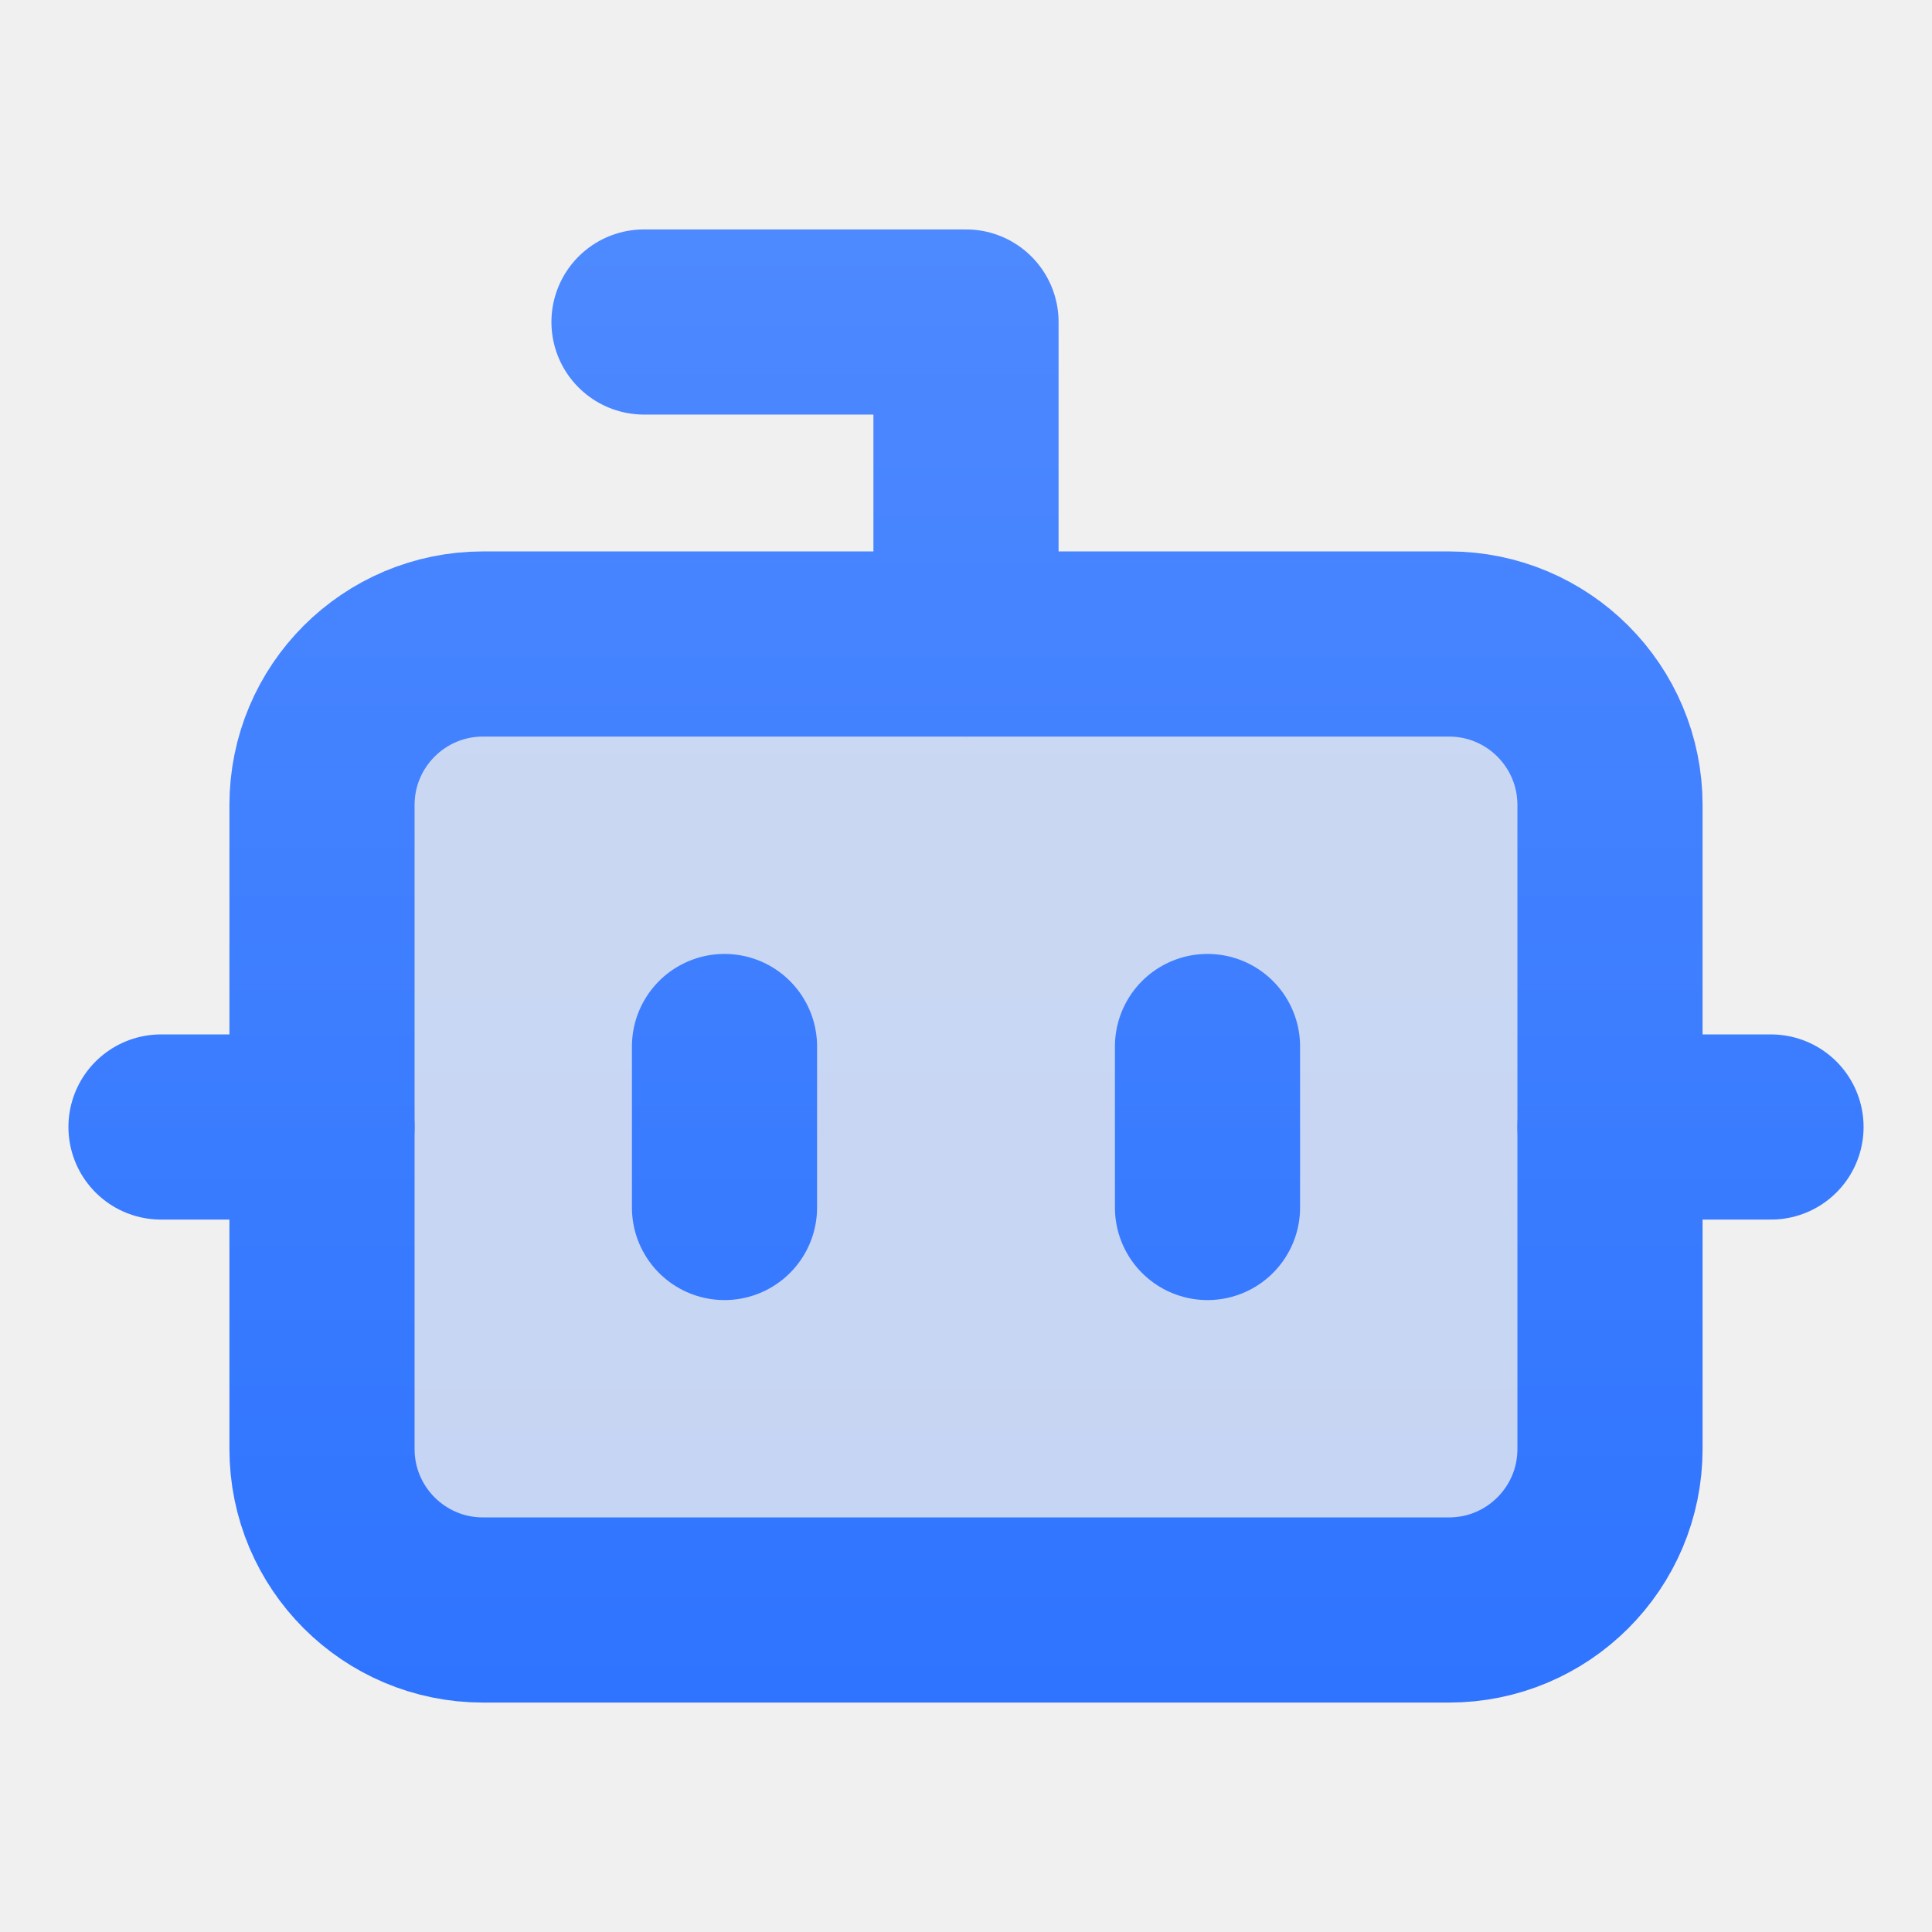
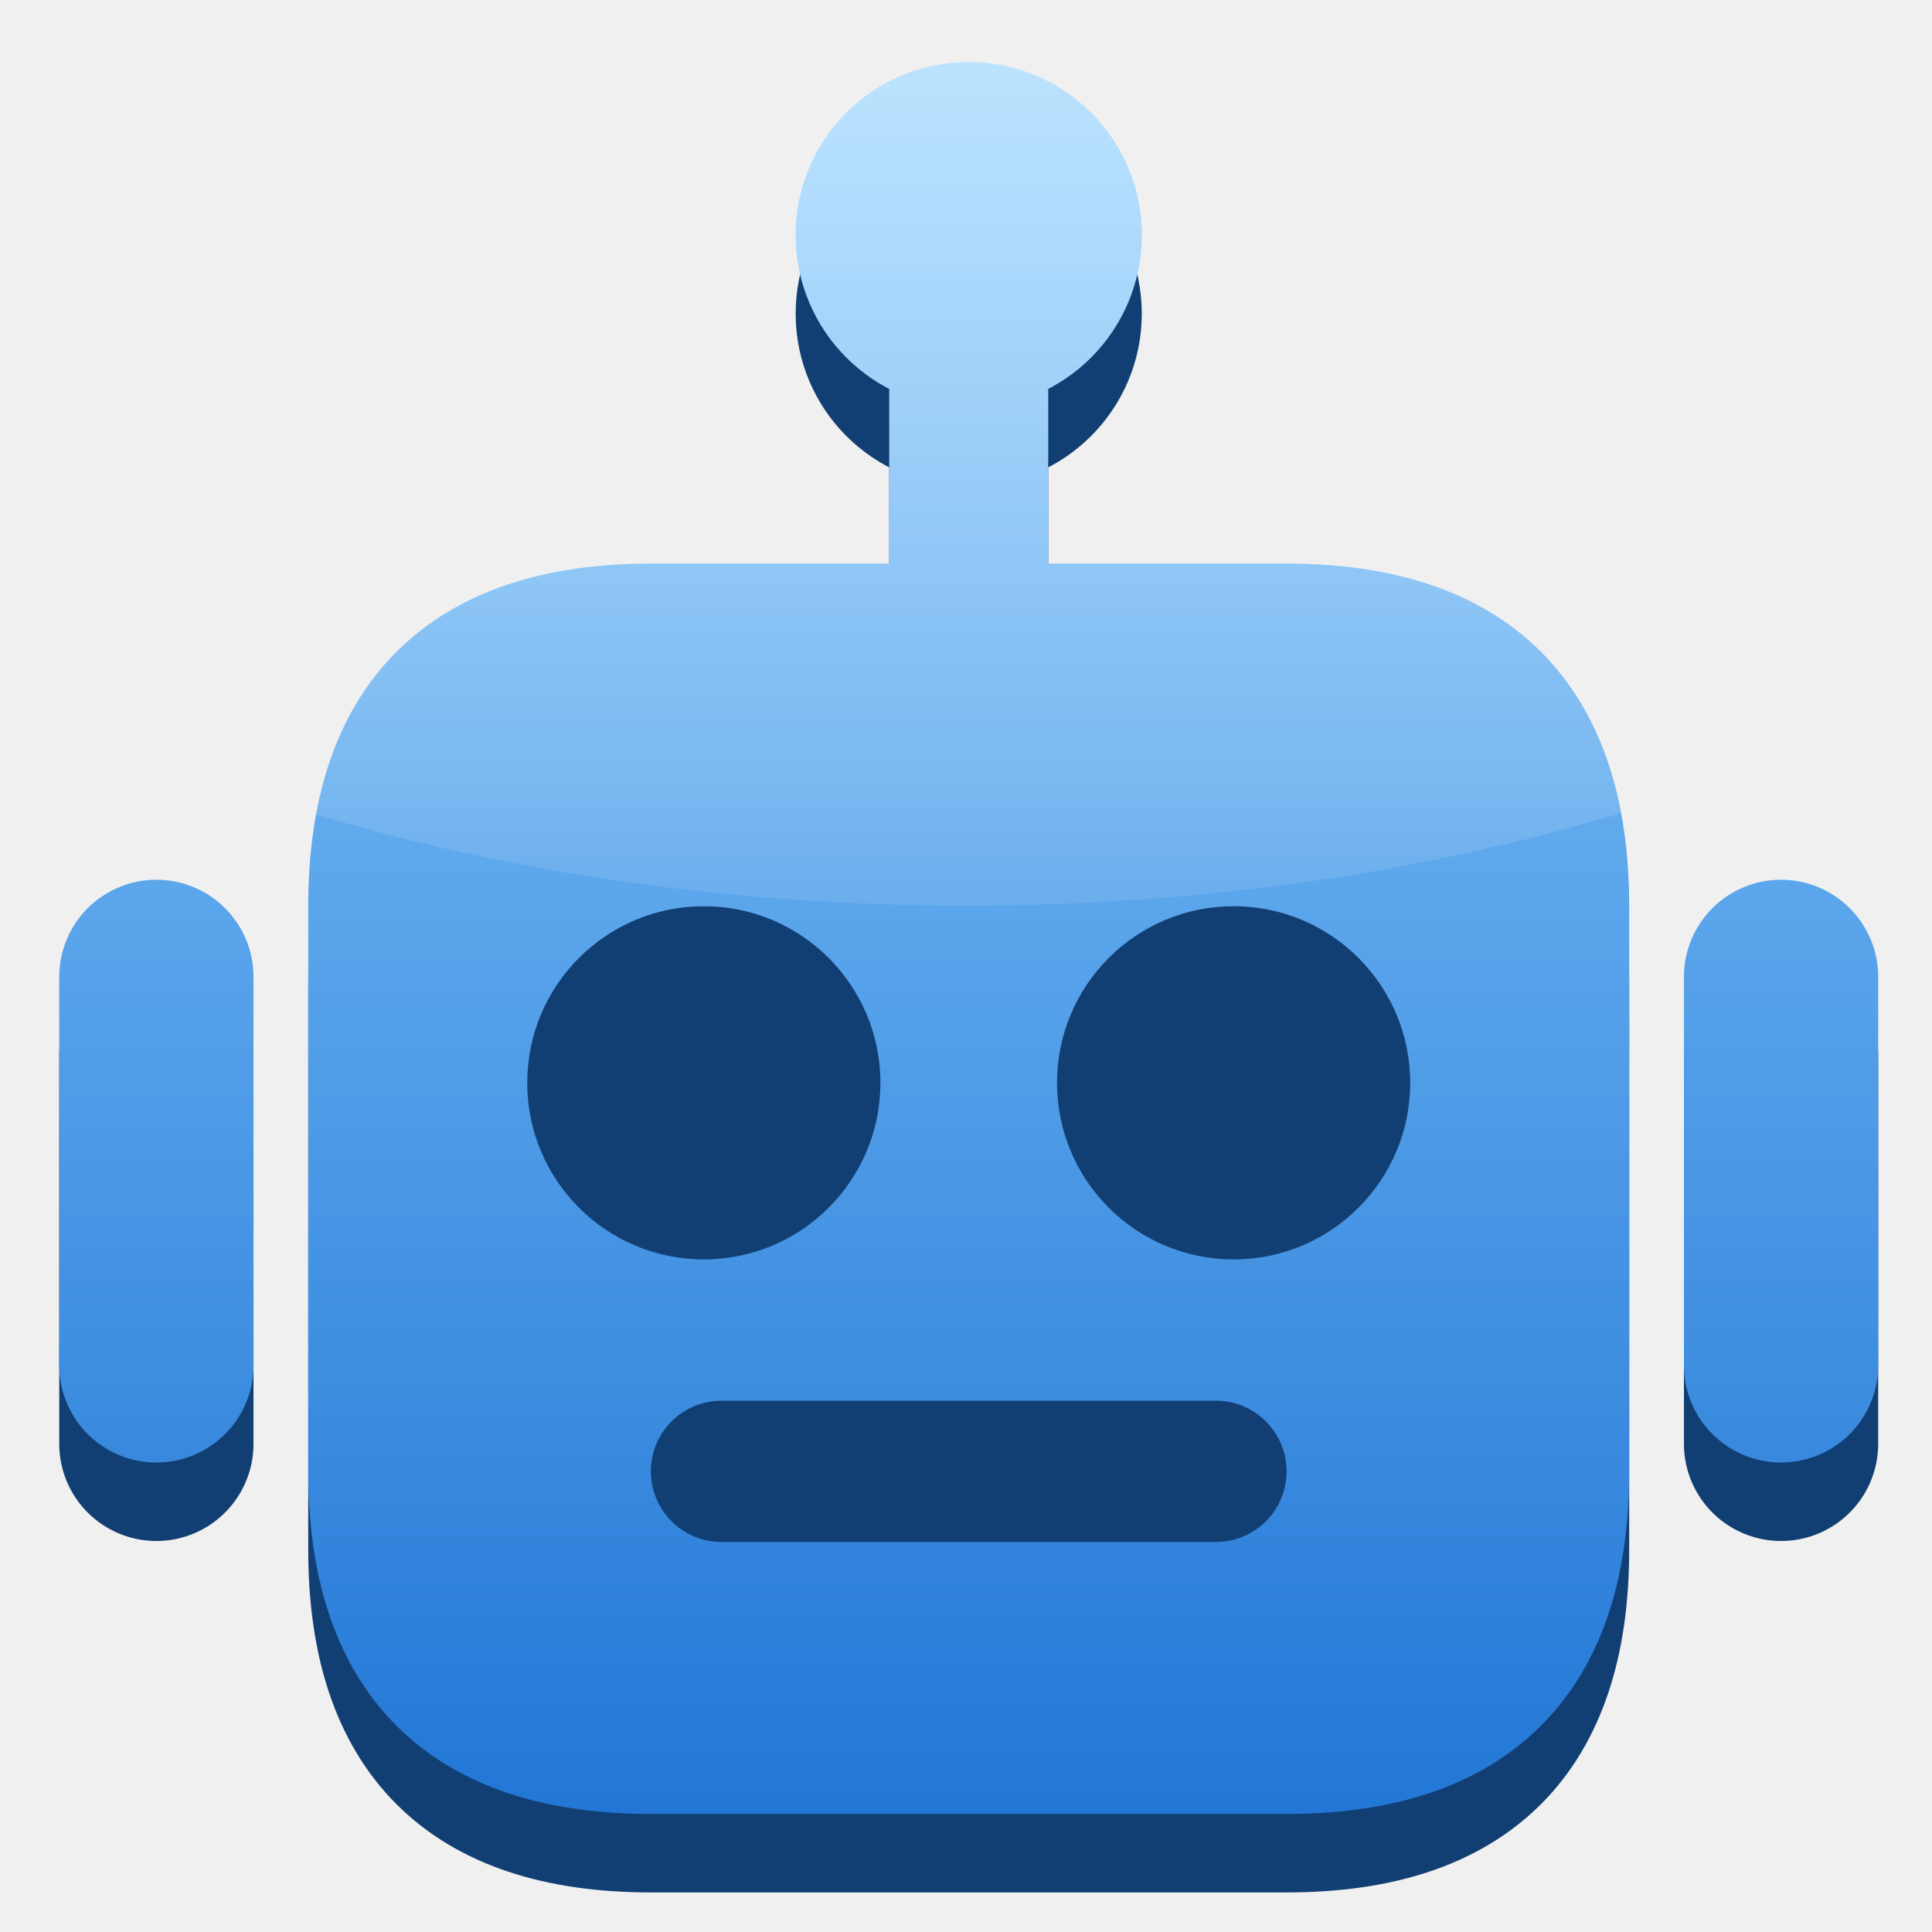
- <svg xmlns="http://www.w3.org/2000/svg" viewBox="0 0 24 24" width="24" height="24">
+ <svg xmlns="http://www.w3.org/2000/svg" viewBox="0 0 64 64" width="64" height="64">
  <defs>
-     <linearGradient id="appdeveloperp" x1="12" y1="2" x2="12" y2="22" gradientUnits="userSpaceOnUse">
-       <stop offset="0" stop-color="#4f8aff" />
-       <stop offset="1" stop-color="#2d73ff" />
+     <linearGradient id="b" gradientUnits="userSpaceOnUse" x1="32.01" y1="4.06" x2="32.01" y2="53.76">
+       <stop stop-color="#8fd0ff" />
+       <stop offset="1" stop-color="#2277d6" />
    </linearGradient>
+     <linearGradient id="s" gradientUnits="userSpaceOnUse" x1="0" y1="0" x2="0" y2="30">
+       <stop stop-color="#fff" stop-opacity=".42" />
+       <stop offset="1" stop-color="#fff" stop-opacity=".1" />
+     </linearGradient>
+     <mask id="m" maskUnits="userSpaceOnUse" x="0" y="0" width="64" height="64">
+       <g transform="translate(-5.35 -2.74) scale(1.17)">
+         <path d="M32 11V20" fill="none" stroke="#fff" stroke-width="4.5" stroke-linecap="round" stroke-linejoin="round" />
+         <path d="M28.8 9a3.2 3.2 0 1 0 6.4 0a3.2 3.2 0 1 0 -6.4 0Z" fill="#fff" stroke="#fff" stroke-width="3.4" stroke-linejoin="round" />
+         <path d="M9 30V41" fill="none" stroke="#fff" stroke-width="5.5" stroke-linecap="round" stroke-linejoin="round" />
+         <path d="M55 30V41" fill="none" stroke="#fff" stroke-width="5.5" stroke-linecap="round" stroke-linejoin="round" />
+         <path d="M23 20H41Q49 20 49 28V44Q49 52 41 52H23Q15 52 15 44V28Q15 20 23 20Z" fill="#fff" stroke="#fff" stroke-width="3.4" stroke-linejoin="round" />
+       </g>
+     </mask>
  </defs>
-   <g transform="translate(0.00 0.00) scale(1)" fill="url(#appdeveloperp)" fill-opacity=".22">
-     <path d="M6 8h12a2 2 0 0 1 2 2v8a2 2 0 0 1 -2 2h-12a2 2 0 0 1 -2 -2v-8a2 2 0 0 1 2 -2Z" />
+   <g transform="translate(0 2.6)">
+     <g transform="translate(-5.35 -2.74) scale(1.17)">
+       <path d="M32 11V20" fill="none" stroke="#123f73" stroke-width="4.5" stroke-linecap="round" stroke-linejoin="round" />
+       <path d="M28.8 9a3.2 3.2 0 1 0 6.4 0a3.2 3.2 0 1 0 -6.4 0Z" fill="#123f73" stroke="#123f73" stroke-width="3.4" stroke-linejoin="round" />
+       <path d="M9 30V41" fill="none" stroke="#123f73" stroke-width="5.5" stroke-linecap="round" stroke-linejoin="round" />
+       <path d="M55 30V41" fill="none" stroke="#123f73" stroke-width="5.5" stroke-linecap="round" stroke-linejoin="round" />
+       <path d="M23 20H41Q49 20 49 28V44Q49 52 41 52H23Q15 52 15 44V28Q15 20 23 20Z" fill="#123f73" stroke="#123f73" stroke-width="3.4" stroke-linejoin="round" />
+     </g>
  </g>
-   <g transform="translate(0.00 0.00) scale(1)" stroke="url(#appdeveloperp)" stroke-width="2.3" stroke-linecap="round" stroke-linejoin="round" fill="none">
-     <path d="M12 8V4H8" />
-     <path d="M6 8h12a2 2 0 0 1 2 2v8a2 2 0 0 1 -2 2h-12a2 2 0 0 1 -2 -2v-8a2 2 0 0 1 2 -2Z" />
-     <path d="M2 14h2" />
-     <path d="M20 14h2" />
-     <path d="M15 13v2" />
-     <path d="M9 13v2" />
+   <g transform="translate(-5.35 -2.74) scale(1.17)">
+     <path d="M32 11V20" fill="none" stroke="url(#b)" stroke-width="4.5" stroke-linecap="round" stroke-linejoin="round" />
+     <path d="M28.8 9a3.2 3.2 0 1 0 6.4 0a3.2 3.2 0 1 0 -6.4 0Z" fill="url(#b)" stroke="url(#b)" stroke-width="3.4" stroke-linejoin="round" />
+     <path d="M9 30V41" fill="none" stroke="url(#b)" stroke-width="5.5" stroke-linecap="round" stroke-linejoin="round" />
+     <path d="M55 30V41" fill="none" stroke="url(#b)" stroke-width="5.5" stroke-linecap="round" stroke-linejoin="round" />
+     <path d="M23 20H41Q49 20 49 28V44Q49 52 41 52H23Q15 52 15 44V28Q15 20 23 20Z" fill="url(#b)" stroke="url(#b)" stroke-width="3.4" stroke-linejoin="round" />
+   </g>
+   <ellipse mask="url(#m)" cx="32" cy="4" rx="46" ry="26" fill="url(#s)" />
+   <g transform="translate(-5.35 -2.74) scale(1.17)">
+     <path d="M19.5 33a5 5 0 1 0 10 0a5 5 0 1 0 -10 0Z" fill="#123f73" />
+     <path d="M34.5 33a5 5 0 1 0 10 0a5 5 0 1 0 -10 0Z" fill="#123f73" />
+     <path d="M25 44H39" fill="none" stroke="#123f73" stroke-width="4" stroke-linecap="round" stroke-linejoin="round" />
  </g>
</svg>
